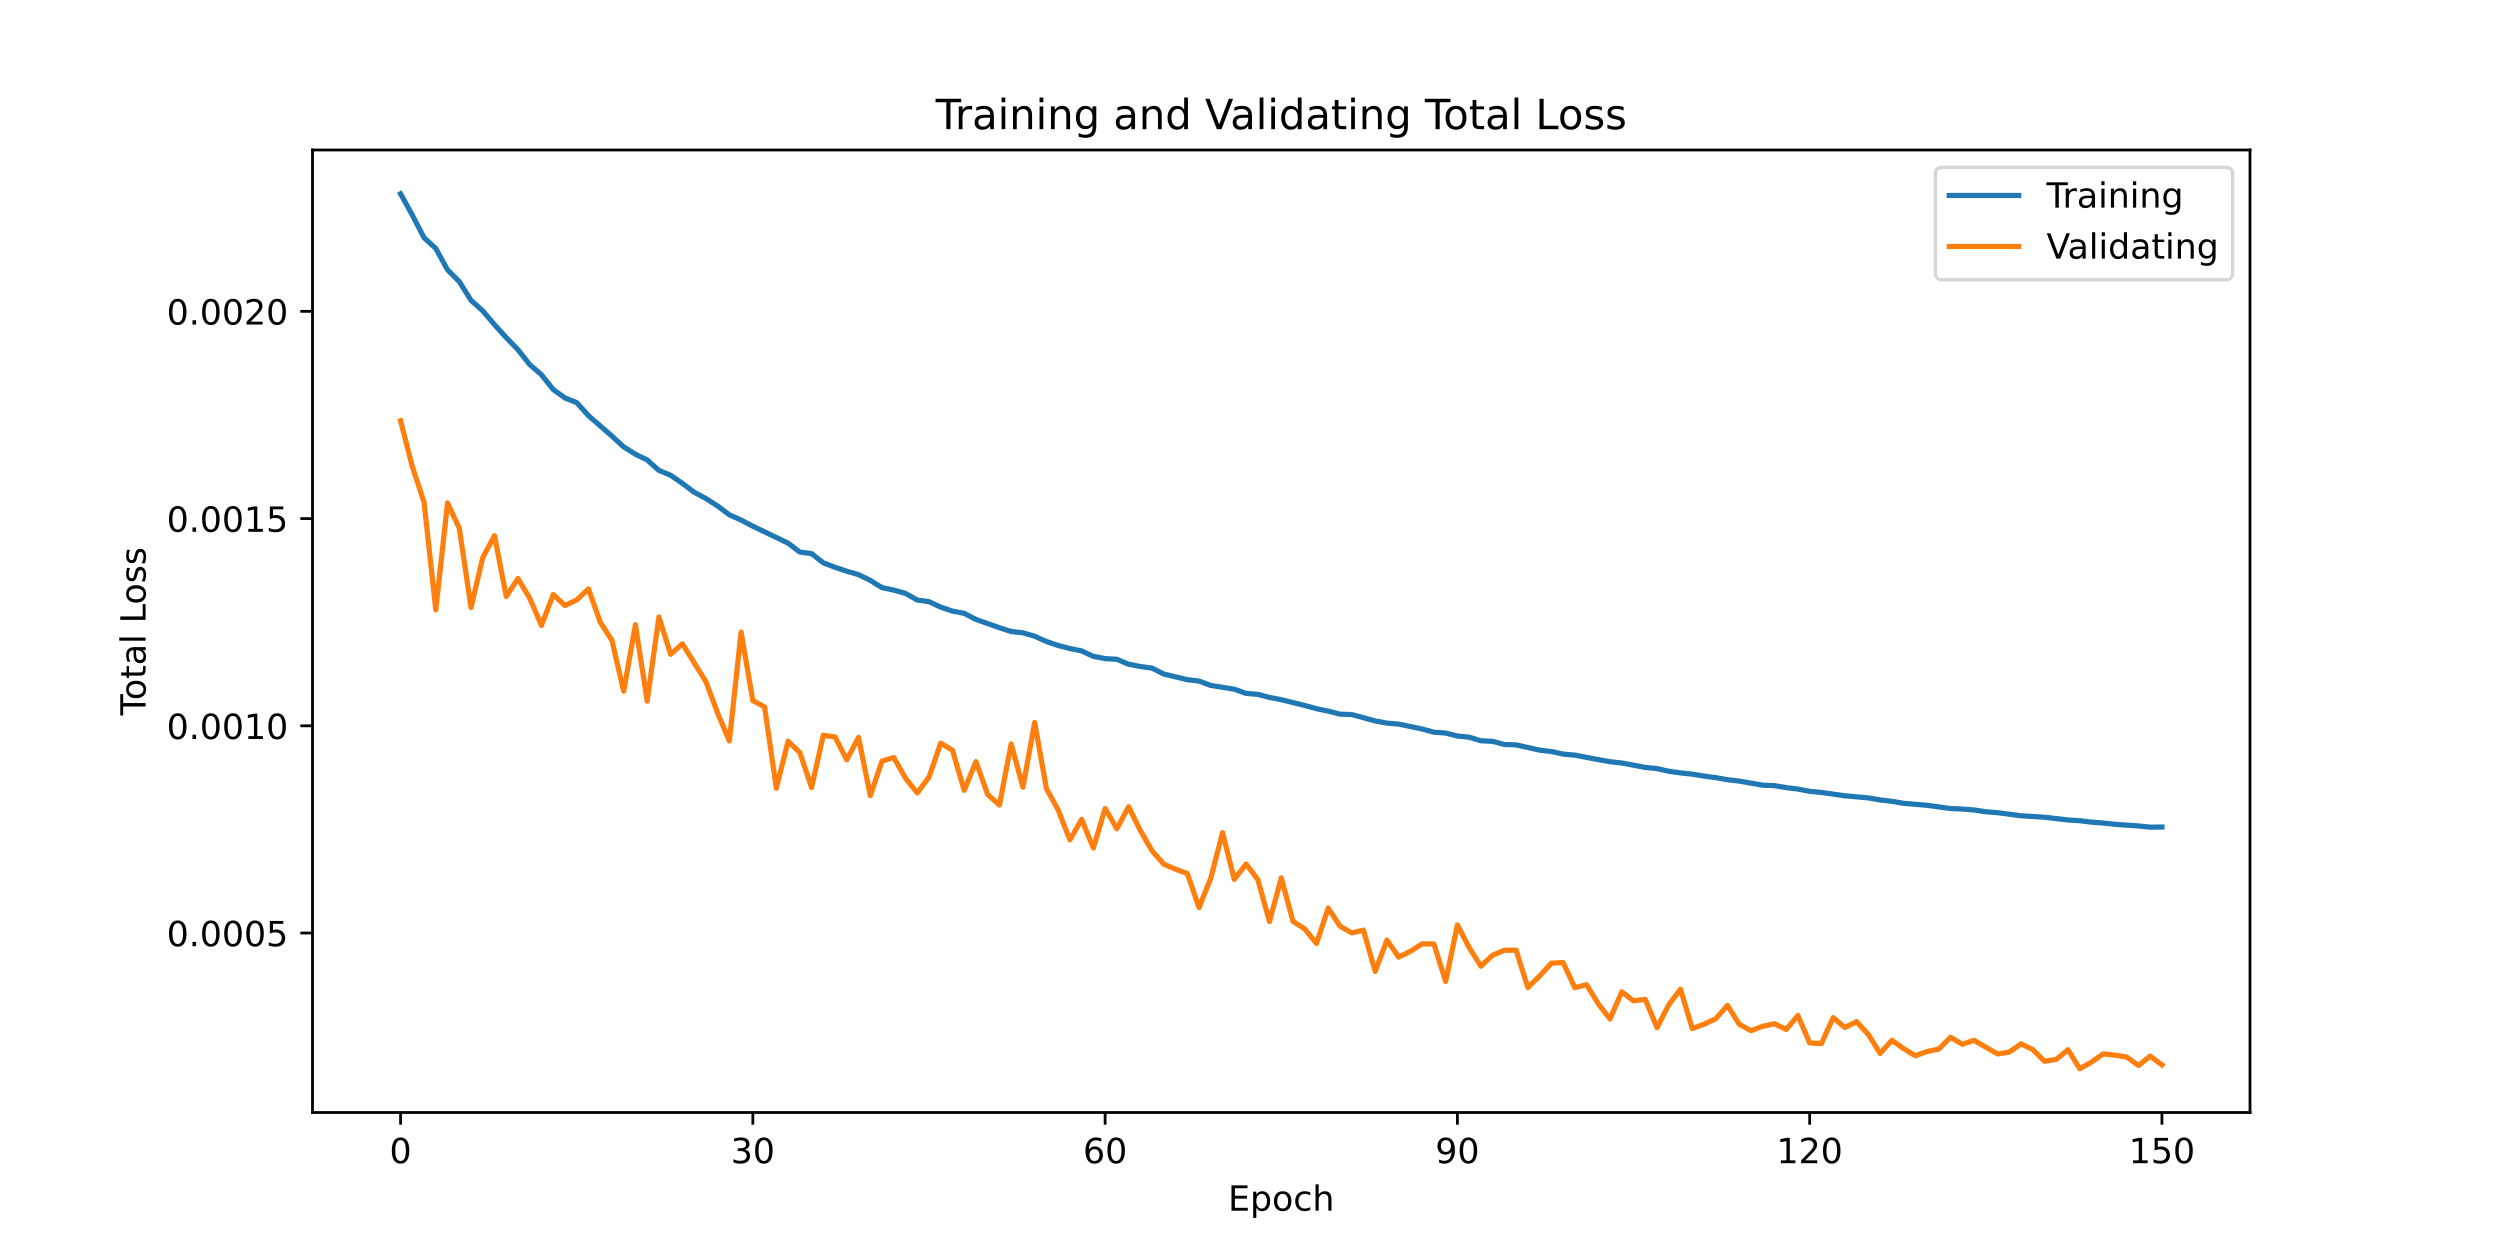
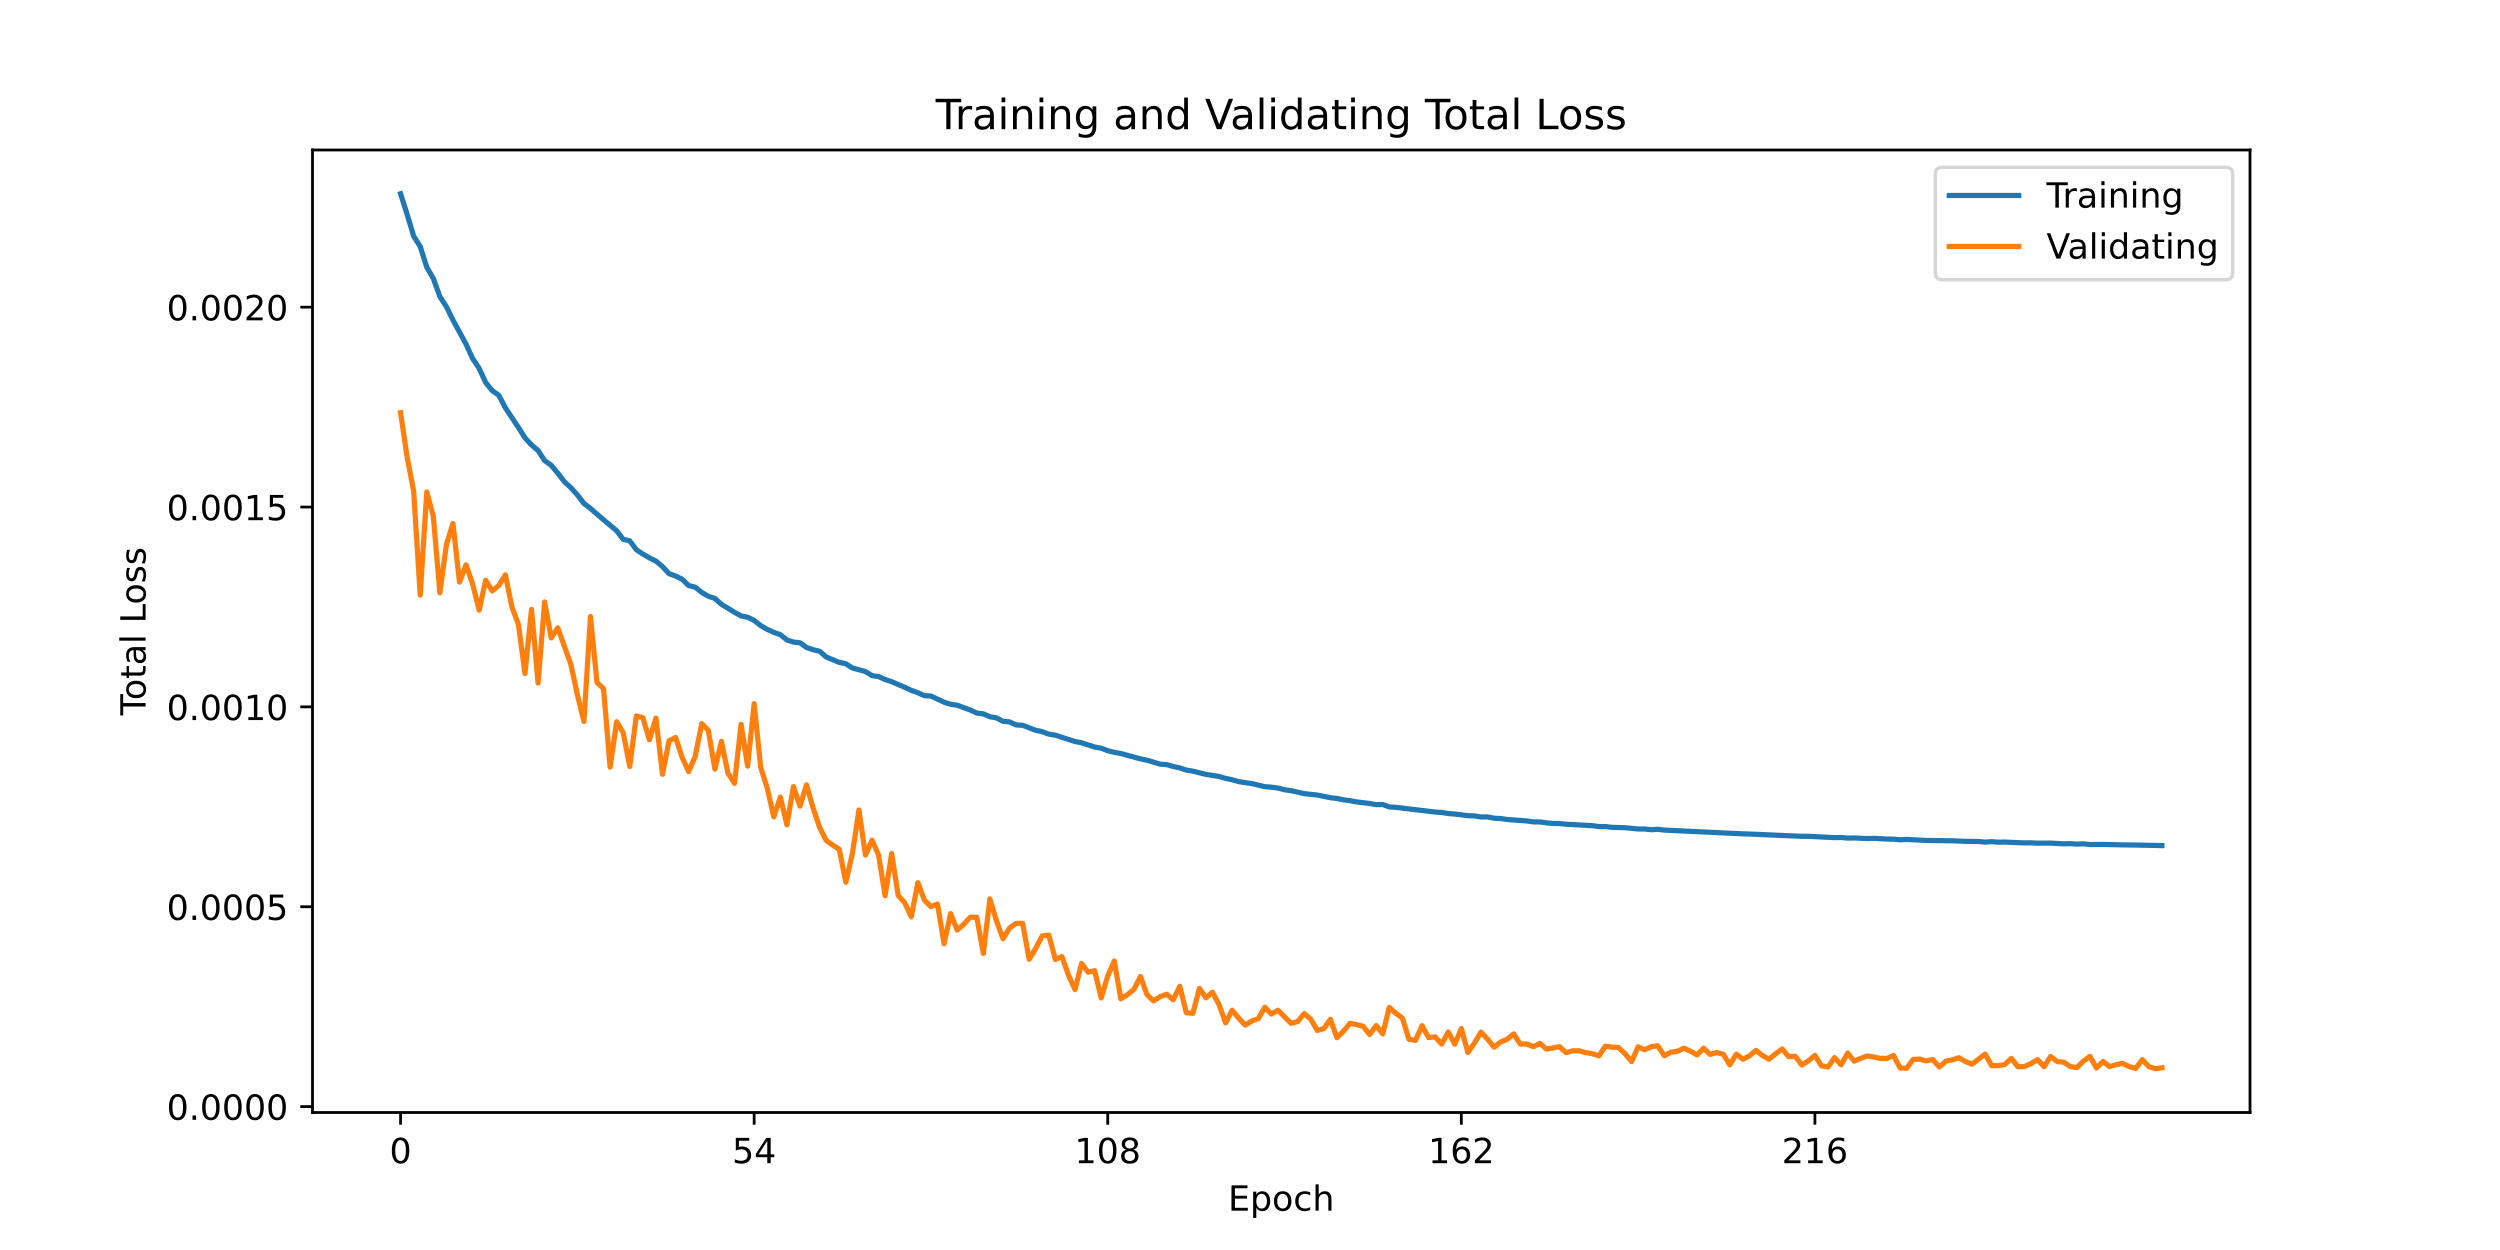
<svg xmlns="http://www.w3.org/2000/svg" xmlns:xlink="http://www.w3.org/1999/xlink" width="720pt" height="360pt" viewBox="0 0 720 360" version="1.1">
  <defs>
    <style type="text/css">*{stroke-linejoin: round; stroke-linecap: butt}</style>
  </defs>
  <g id="figure_1">
    <g id="patch_1">
      <path d="M 0 360  L 720 360  L 720 0  L 0 0  z " style="fill: #ffffff" />
    </g>
    <g id="axes_1">
      <g id="patch_2">
        <path d="M 90 320.4  L 648 320.4  L 648 43.2  L 90 43.2  z " style="fill: #ffffff" />
      </g>
      <g id="matplotlib.axis_1">
        <g id="xtick_1">
          <g id="line2d_1">
            <defs>
-               <path id="m596f0968a3" d="M 0 0  L 0 3.5  " style="stroke: #000000; stroke-width: 0.8" />
+               <path id="m8e3af654e3" d="M 0 0  L 0 3.5  " style="stroke: #000000; stroke-width: 0.8" />
            </defs>
            <g>
-               <use xlink:href="#m596f0968a3" x="115.364" y="320.4" style="stroke: #000000; stroke-width: 0.8" />
+               <use xlink:href="#m8e3af654e3" x="115.364" y="320.4" style="stroke: #000000; stroke-width: 0.8" />
            </g>
          </g>
          <g id="text_1">
            <g transform="translate(112.1824 334.9984) scale(0.1 -0.1)">
              <defs>
                <path id="DejaVuSans-30" d="M 2034 4250  Q 1547 4250 1301 3770  Q 1056 3291 1056 2328  Q 1056 1369 1301 889  Q 1547 409 2034 409  Q 2525 409 2770 889  Q 3016 1369 3016 2328  Q 3016 3291 2770 3770  Q 2525 4250 2034 4250  z M 2034 4750  Q 2819 4750 3233 4129  Q 3647 3509 3647 2328  Q 3647 1150 3233 529  Q 2819 -91 2034 -91  Q 1250 -91 836 529  Q 422 1150 422 2328  Q 422 3509 836 4129  Q 1250 4750 2034 4750  z " transform="scale(0.015625)" />
              </defs>
              <use xlink:href="#DejaVuSans-30" />
            </g>
          </g>
        </g>
        <g id="xtick_2">
          <g id="line2d_2">
            <g>
-               <use xlink:href="#m596f0968a3" x="216.818" y="320.4" style="stroke: #000000; stroke-width: 0.8" />
+               <use xlink:href="#m8e3af654e3" x="217.195" y="320.4" style="stroke: #000000; stroke-width: 0.8" />
            </g>
          </g>
          <g id="text_2">
-             <g transform="translate(210.4557 334.9984) scale(0.1 -0.1)">
-               <defs>
-                 <path id="DejaVuSans-33" d="M 2597 2516  Q 3050 2419 3304 2112  Q 3559 1806 3559 1356  Q 3559 666 3084 287  Q 2609 -91 1734 -91  Q 1441 -91 1130 -33  Q 819 25 488 141  L 488 750  Q 750 597 1062 519  Q 1375 441 1716 441  Q 2309 441 2620 675  Q 2931 909 2931 1356  Q 2931 1769 2642 2001  Q 2353 2234 1838 2234  L 1294 2234  L 1294 2753  L 1863 2753  Q 2328 2753 2575 2939  Q 2822 3125 2822 3475  Q 2822 3834 2567 4026  Q 2313 4219 1838 4219  Q 1578 4219 1281 4162  Q 984 4106 628 3988  L 628 4550  Q 988 4650 1302 4700  Q 1616 4750 1894 4750  Q 2613 4750 3031 4423  Q 3450 4097 3450 3541  Q 3450 3153 3228 2886  Q 3006 2619 2597 2516  z " transform="scale(0.015625)" />
-               </defs>
-               <use xlink:href="#DejaVuSans-33" />
-               <use xlink:href="#DejaVuSans-30" transform="translate(63.62305 0)" />
+             <g transform="translate(210.8328 334.9984) scale(0.1 -0.1)">
+               <defs>
+                 <path id="DejaVuSans-35" d="M 691 4666  L 3169 4666  L 3169 4134  L 1269 4134  L 1269 2991  Q 1406 3038 1543 3061  Q 1681 3084 1819 3084  Q 2600 3084 3056 2656  Q 3513 2228 3513 1497  Q 3513 744 3044 326  Q 2575 -91 1722 -91  Q 1428 -91 1123 -41  Q 819 9 494 109  L 494 744  Q 775 591 1075 516  Q 1375 441 1709 441  Q 2250 441 2565 725  Q 2881 1009 2881 1497  Q 2881 1984 2565 2268  Q 2250 2553 1709 2553  Q 1456 2553 1204 2497  Q 953 2441 691 2322  L 691 4666  z " transform="scale(0.015625)" />
+                 <path id="DejaVuSans-34" d="M 2419 4116  L 825 1625  L 2419 1625  L 2419 4116  z M 2253 4666  L 3047 4666  L 3047 1625  L 3713 1625  L 3713 1100  L 3047 1100  L 3047 0  L 2419 0  L 2419 1100  L 313 1100  L 313 1709  L 2253 4666  z " transform="scale(0.015625)" />
+               </defs>
+               <use xlink:href="#DejaVuSans-35" />
+               <use xlink:href="#DejaVuSans-34" transform="translate(63.62305 0)" />
            </g>
          </g>
        </g>
        <g id="xtick_3">
          <g id="line2d_3">
            <g>
-               <use xlink:href="#m596f0968a3" x="318.273" y="320.4" style="stroke: #000000; stroke-width: 0.8" />
+               <use xlink:href="#m8e3af654e3" x="319.027" y="320.4" style="stroke: #000000; stroke-width: 0.8" />
            </g>
          </g>
          <g id="text_3">
-             <g transform="translate(311.9102 334.9984) scale(0.1 -0.1)">
-               <defs>
-                 <path id="DejaVuSans-36" d="M 2113 2584  Q 1688 2584 1439 2293  Q 1191 2003 1191 1497  Q 1191 994 1439 701  Q 1688 409 2113 409  Q 2538 409 2786 701  Q 3034 994 3034 1497  Q 3034 2003 2786 2293  Q 2538 2584 2113 2584  z M 3366 4563  L 3366 3988  Q 3128 4100 2886 4159  Q 2644 4219 2406 4219  Q 1781 4219 1451 3797  Q 1122 3375 1075 2522  Q 1259 2794 1537 2939  Q 1816 3084 2150 3084  Q 2853 3084 3261 2657  Q 3669 2231 3669 1497  Q 3669 778 3244 343  Q 2819 -91 2113 -91  Q 1303 -91 875 529  Q 447 1150 447 2328  Q 447 3434 972 4092  Q 1497 4750 2381 4750  Q 2619 4750 2861 4703  Q 3103 4656 3366 4563  z " transform="scale(0.015625)" />
-               </defs>
-               <use xlink:href="#DejaVuSans-36" />
+             <g transform="translate(309.4833 334.9984) scale(0.1 -0.1)">
+               <defs>
+                 <path id="DejaVuSans-31" d="M 794 531  L 1825 531  L 1825 4091  L 703 3866  L 703 4441  L 1819 4666  L 2450 4666  L 2450 531  L 3481 531  L 3481 0  L 794 0  L 794 531  z " transform="scale(0.015625)" />
+                 <path id="DejaVuSans-38" d="M 2034 2216  Q 1584 2216 1326 1975  Q 1069 1734 1069 1313  Q 1069 891 1326 650  Q 1584 409 2034 409  Q 2484 409 2743 651  Q 3003 894 3003 1313  Q 3003 1734 2745 1975  Q 2488 2216 2034 2216  z M 1403 2484  Q 997 2584 770 2862  Q 544 3141 544 3541  Q 544 4100 942 4425  Q 1341 4750 2034 4750  Q 2731 4750 3128 4425  Q 3525 4100 3525 3541  Q 3525 3141 3298 2862  Q 3072 2584 2669 2484  Q 3125 2378 3379 2068  Q 3634 1759 3634 1313  Q 3634 634 3220 271  Q 2806 -91 2034 -91  Q 1263 -91 848 271  Q 434 634 434 1313  Q 434 1759 690 2068  Q 947 2378 1403 2484  z M 1172 3481  Q 1172 3119 1398 2916  Q 1625 2713 2034 2713  Q 2441 2713 2670 2916  Q 2900 3119 2900 3481  Q 2900 3844 2670 4047  Q 2441 4250 2034 4250  Q 1625 4250 1398 4047  Q 1172 3844 1172 3481  z " transform="scale(0.015625)" />
+               </defs>
+               <use xlink:href="#DejaVuSans-31" />
              <use xlink:href="#DejaVuSans-30" transform="translate(63.62305 0)" />
+               <use xlink:href="#DejaVuSans-38" transform="translate(127.2461 0)" />
            </g>
          </g>
        </g>
        <g id="xtick_4">
          <g id="line2d_4">
            <g>
-               <use xlink:href="#m596f0968a3" x="419.727" y="320.4" style="stroke: #000000; stroke-width: 0.8" />
+               <use xlink:href="#m8e3af654e3" x="420.859" y="320.4" style="stroke: #000000; stroke-width: 0.8" />
            </g>
          </g>
          <g id="text_4">
-             <g transform="translate(413.3648 334.9984) scale(0.1 -0.1)">
-               <defs>
-                 <path id="DejaVuSans-39" d="M 703 97  L 703 672  Q 941 559 1184 500  Q 1428 441 1663 441  Q 2288 441 2617 861  Q 2947 1281 2994 2138  Q 2813 1869 2534 1725  Q 2256 1581 1919 1581  Q 1219 1581 811 2004  Q 403 2428 403 3163  Q 403 3881 828 4315  Q 1253 4750 1959 4750  Q 2769 4750 3195 4129  Q 3622 3509 3622 2328  Q 3622 1225 3098 567  Q 2575 -91 1691 -91  Q 1453 -91 1209 -44  Q 966 3 703 97  z M 1959 2075  Q 2384 2075 2632 2365  Q 2881 2656 2881 3163  Q 2881 3666 2632 3958  Q 2384 4250 1959 4250  Q 1534 4250 1286 3958  Q 1038 3666 1038 3163  Q 1038 2656 1286 2365  Q 1534 2075 1959 2075  z " transform="scale(0.015625)" />
-               </defs>
-               <use xlink:href="#DejaVuSans-39" />
-               <use xlink:href="#DejaVuSans-30" transform="translate(63.62305 0)" />
+             <g transform="translate(411.315 334.9984) scale(0.1 -0.1)">
+               <defs>
+                 <path id="DejaVuSans-36" d="M 2113 2584  Q 1688 2584 1439 2293  Q 1191 2003 1191 1497  Q 1191 994 1439 701  Q 1688 409 2113 409  Q 2538 409 2786 701  Q 3034 994 3034 1497  Q 3034 2003 2786 2293  Q 2538 2584 2113 2584  z M 3366 4563  L 3366 3988  Q 3128 4100 2886 4159  Q 2644 4219 2406 4219  Q 1781 4219 1451 3797  Q 1122 3375 1075 2522  Q 1259 2794 1537 2939  Q 1816 3084 2150 3084  Q 2853 3084 3261 2657  Q 3669 2231 3669 1497  Q 3669 778 3244 343  Q 2819 -91 2113 -91  Q 1303 -91 875 529  Q 447 1150 447 2328  Q 447 3434 972 4092  Q 1497 4750 2381 4750  Q 2619 4750 2861 4703  Q 3103 4656 3366 4563  z " transform="scale(0.015625)" />
+                 <path id="DejaVuSans-32" d="M 1228 531  L 3431 531  L 3431 0  L 469 0  L 469 531  Q 828 903 1448 1529  Q 2069 2156 2228 2338  Q 2531 2678 2651 2914  Q 2772 3150 2772 3378  Q 2772 3750 2511 3984  Q 2250 4219 1831 4219  Q 1534 4219 1204 4116  Q 875 4013 500 3803  L 500 4441  Q 881 4594 1212 4672  Q 1544 4750 1819 4750  Q 2544 4750 2975 4387  Q 3406 4025 3406 3419  Q 3406 3131 3298 2873  Q 3191 2616 2906 2266  Q 2828 2175 2409 1742  Q 1991 1309 1228 531  z " transform="scale(0.015625)" />
+               </defs>
+               <use xlink:href="#DejaVuSans-31" />
+               <use xlink:href="#DejaVuSans-36" transform="translate(63.62305 0)" />
+               <use xlink:href="#DejaVuSans-32" transform="translate(127.2461 0)" />
            </g>
          </g>
        </g>
        <g id="xtick_5">
          <g id="line2d_5">
            <g>
-               <use xlink:href="#m596f0968a3" x="521.182" y="320.4" style="stroke: #000000; stroke-width: 0.8" />
+               <use xlink:href="#m8e3af654e3" x="522.69" y="320.4" style="stroke: #000000; stroke-width: 0.8" />
            </g>
          </g>
          <g id="text_5">
-             <g transform="translate(511.6381 334.9984) scale(0.1 -0.1)">
-               <defs>
-                 <path id="DejaVuSans-31" d="M 794 531  L 1825 531  L 1825 4091  L 703 3866  L 703 4441  L 1819 4666  L 2450 4666  L 2450 531  L 3481 531  L 3481 0  L 794 0  L 794 531  z " transform="scale(0.015625)" />
-                 <path id="DejaVuSans-32" d="M 1228 531  L 3431 531  L 3431 0  L 469 0  L 469 531  Q 828 903 1448 1529  Q 2069 2156 2228 2338  Q 2531 2678 2651 2914  Q 2772 3150 2772 3378  Q 2772 3750 2511 3984  Q 2250 4219 1831 4219  Q 1534 4219 1204 4116  Q 875 4013 500 3803  L 500 4441  Q 881 4594 1212 4672  Q 1544 4750 1819 4750  Q 2544 4750 2975 4387  Q 3406 4025 3406 3419  Q 3406 3131 3298 2873  Q 3191 2616 2906 2266  Q 2828 2175 2409 1742  Q 1991 1309 1228 531  z " transform="scale(0.015625)" />
-               </defs>
-               <use xlink:href="#DejaVuSans-31" />
-               <use xlink:href="#DejaVuSans-32" transform="translate(63.62305 0)" />
-               <use xlink:href="#DejaVuSans-30" transform="translate(127.2461 0)" />
-             </g>
-           </g>
-         </g>
-         <g id="xtick_6">
-           <g id="line2d_6">
-             <g>
-               <use xlink:href="#m596f0968a3" x="622.636" y="320.4" style="stroke: #000000; stroke-width: 0.8" />
-             </g>
-           </g>
-           <g id="text_6">
-             <g transform="translate(613.0926 334.9984) scale(0.1 -0.1)">
-               <defs>
-                 <path id="DejaVuSans-35" d="M 691 4666  L 3169 4666  L 3169 4134  L 1269 4134  L 1269 2991  Q 1406 3038 1543 3061  Q 1681 3084 1819 3084  Q 2600 3084 3056 2656  Q 3513 2228 3513 1497  Q 3513 744 3044 326  Q 2575 -91 1722 -91  Q 1428 -91 1123 -41  Q 819 9 494 109  L 494 744  Q 775 591 1075 516  Q 1375 441 1709 441  Q 2250 441 2565 725  Q 2881 1009 2881 1497  Q 2881 1984 2565 2268  Q 2250 2553 1709 2553  Q 1456 2553 1204 2497  Q 953 2441 691 2322  L 691 4666  z " transform="scale(0.015625)" />
-               </defs>
-               <use xlink:href="#DejaVuSans-31" />
-               <use xlink:href="#DejaVuSans-35" transform="translate(63.62305 0)" />
-               <use xlink:href="#DejaVuSans-30" transform="translate(127.2461 0)" />
-             </g>
-           </g>
-         </g>
-         <g id="text_7">
+             <g transform="translate(513.1467 334.9984) scale(0.1 -0.1)">
+               <use xlink:href="#DejaVuSans-32" />
+               <use xlink:href="#DejaVuSans-31" transform="translate(63.62305 0)" />
+               <use xlink:href="#DejaVuSans-36" transform="translate(127.2461 0)" />
+             </g>
+           </g>
+         </g>
+         <g id="text_6">
          <g transform="translate(353.6891 348.6766) scale(0.1 -0.1)">
            <defs>
              <path id="DejaVuSans-45" d="M 628 4666  L 3578 4666  L 3578 4134  L 1259 4134  L 1259 2753  L 3481 2753  L 3481 2222  L 1259 2222  L 1259 531  L 3634 531  L 3634 0  L 628 0  L 628 4666  z " transform="scale(0.015625)" />
              <path id="DejaVuSans-70" d="M 1159 525  L 1159 -1331  L 581 -1331  L 581 3500  L 1159 3500  L 1159 2969  Q 1341 3281 1617 3432  Q 1894 3584 2278 3584  Q 2916 3584 3314 3078  Q 3713 2572 3713 1747  Q 3713 922 3314 415  Q 2916 -91 2278 -91  Q 1894 -91 1617 61  Q 1341 213 1159 525  z M 3116 1747  Q 3116 2381 2855 2742  Q 2594 3103 2138 3103  Q 1681 3103 1420 2742  Q 1159 2381 1159 1747  Q 1159 1113 1420 752  Q 1681 391 2138 391  Q 2594 391 2855 752  Q 3116 1113 3116 1747  z " transform="scale(0.015625)" />
              <path id="DejaVuSans-6f" d="M 1959 3097  Q 1497 3097 1228 2736  Q 959 2375 959 1747  Q 959 1119 1226 758  Q 1494 397 1959 397  Q 2419 397 2687 759  Q 2956 1122 2956 1747  Q 2956 2369 2687 2733  Q 2419 3097 1959 3097  z M 1959 3584  Q 2709 3584 3137 3096  Q 3566 2609 3566 1747  Q 3566 888 3137 398  Q 2709 -91 1959 -91  Q 1206 -91 779 398  Q 353 888 353 1747  Q 353 2609 779 3096  Q 1206 3584 1959 3584  z " transform="scale(0.015625)" />
              <path id="DejaVuSans-63" d="M 3122 3366  L 3122 2828  Q 2878 2963 2633 3030  Q 2388 3097 2138 3097  Q 1578 3097 1268 2742  Q 959 2388 959 1747  Q 959 1106 1268 751  Q 1578 397 2138 397  Q 2388 397 2633 464  Q 2878 531 3122 666  L 3122 134  Q 2881 22 2623 -34  Q 2366 -91 2075 -91  Q 1284 -91 818 406  Q 353 903 353 1747  Q 353 2603 823 3093  Q 1294 3584 2113 3584  Q 2378 3584 2631 3529  Q 2884 3475 3122 3366  z " transform="scale(0.015625)" />
              <path id="DejaVuSans-68" d="M 3513 2113  L 3513 0  L 2938 0  L 2938 2094  Q 2938 2591 2744 2837  Q 2550 3084 2163 3084  Q 1697 3084 1428 2787  Q 1159 2491 1159 1978  L 1159 0  L 581 0  L 581 4863  L 1159 4863  L 1159 2956  Q 1366 3272 1645 3428  Q 1925 3584 2291 3584  Q 2894 3584 3203 3211  Q 3513 2838 3513 2113  z " transform="scale(0.015625)" />
            </defs>
            <use xlink:href="#DejaVuSans-45" />
            <use xlink:href="#DejaVuSans-70" transform="translate(63.18359 0)" />
            <use xlink:href="#DejaVuSans-6f" transform="translate(126.6602 0)" />
            <use xlink:href="#DejaVuSans-63" transform="translate(187.8418 0)" />
            <use xlink:href="#DejaVuSans-68" transform="translate(242.8223 0)" />
          </g>
        </g>
      </g>
      <g id="matplotlib.axis_2">
        <g id="ytick_1">
+           <g id="line2d_6">
+             <defs>
+               <path id="mfe2d2334ca" d="M 0 0  L -3.5 0  " style="stroke: #000000; stroke-width: 0.8" />
+             </defs>
+             <g>
+               <use xlink:href="#mfe2d2334ca" x="90" y="318.701" style="stroke: #000000; stroke-width: 0.8" />
+             </g>
+           </g>
+           <g id="text_7">
+             <g transform="translate(48.00937 322.4998) scale(0.1 -0.1)">
+               <defs>
+                 <path id="DejaVuSans-2e" d="M 684 794  L 1344 794  L 1344 0  L 684 0  L 684 794  z " transform="scale(0.015625)" />
+               </defs>
+               <use xlink:href="#DejaVuSans-30" />
+               <use xlink:href="#DejaVuSans-2e" transform="translate(63.62305 0)" />
+               <use xlink:href="#DejaVuSans-30" transform="translate(95.41016 0)" />
+               <use xlink:href="#DejaVuSans-30" transform="translate(159.0332 0)" />
+               <use xlink:href="#DejaVuSans-30" transform="translate(222.6562 0)" />
+               <use xlink:href="#DejaVuSans-30" transform="translate(286.2793 0)" />
+             </g>
+           </g>
+         </g>
+         <g id="ytick_2">
          <g id="line2d_7">
-             <defs>
-               <path id="mb0328554fe" d="M 0 0  L -3.5 0  " style="stroke: #000000; stroke-width: 0.8" />
-             </defs>
-             <g>
-               <use xlink:href="#mb0328554fe" x="90" y="268.712" style="stroke: #000000; stroke-width: 0.8" />
+             <g>
+               <use xlink:href="#mfe2d2334ca" x="90" y="261.142" style="stroke: #000000; stroke-width: 0.8" />
            </g>
          </g>
          <g id="text_8">
-             <g transform="translate(48.00937 272.5107) scale(0.1 -0.1)">
-               <defs>
-                 <path id="DejaVuSans-2e" d="M 684 794  L 1344 794  L 1344 0  L 684 0  L 684 794  z " transform="scale(0.015625)" />
-               </defs>
+             <g transform="translate(48.00937 264.9411) scale(0.1 -0.1)">
              <use xlink:href="#DejaVuSans-30" />
              <use xlink:href="#DejaVuSans-2e" transform="translate(63.62305 0)" />
              <use xlink:href="#DejaVuSans-30" transform="translate(95.41016 0)" />
              <use xlink:href="#DejaVuSans-30" transform="translate(159.0332 0)" />
              <use xlink:href="#DejaVuSans-30" transform="translate(222.6562 0)" />
              <use xlink:href="#DejaVuSans-35" transform="translate(286.2793 0)" />
            </g>
          </g>
        </g>
-         <g id="ytick_2">
+         <g id="ytick_3">
          <g id="line2d_8">
            <g>
-               <use xlink:href="#mb0328554fe" x="90" y="209.031" style="stroke: #000000; stroke-width: 0.8" />
+               <use xlink:href="#mfe2d2334ca" x="90" y="203.583" style="stroke: #000000; stroke-width: 0.8" />
            </g>
          </g>
          <g id="text_9">
-             <g transform="translate(48.00937 212.8303) scale(0.1 -0.1)">
+             <g transform="translate(48.00937 207.3824) scale(0.1 -0.1)">
              <use xlink:href="#DejaVuSans-30" />
              <use xlink:href="#DejaVuSans-2e" transform="translate(63.62305 0)" />
              <use xlink:href="#DejaVuSans-30" transform="translate(95.41016 0)" />
              <use xlink:href="#DejaVuSans-30" transform="translate(159.0332 0)" />
              <use xlink:href="#DejaVuSans-31" transform="translate(222.6562 0)" />
              <use xlink:href="#DejaVuSans-30" transform="translate(286.2793 0)" />
            </g>
          </g>
        </g>
-         <g id="ytick_3">
+         <g id="ytick_4">
          <g id="line2d_9">
            <g>
-               <use xlink:href="#mb0328554fe" x="90" y="149.351" style="stroke: #000000; stroke-width: 0.8" />
+               <use xlink:href="#mfe2d2334ca" x="90" y="146.025" style="stroke: #000000; stroke-width: 0.8" />
            </g>
          </g>
          <g id="text_10">
-             <g transform="translate(48.00937 153.1498) scale(0.1 -0.1)">
+             <g transform="translate(48.00937 149.8238) scale(0.1 -0.1)">
              <use xlink:href="#DejaVuSans-30" />
              <use xlink:href="#DejaVuSans-2e" transform="translate(63.62305 0)" />
              <use xlink:href="#DejaVuSans-30" transform="translate(95.41016 0)" />
              <use xlink:href="#DejaVuSans-30" transform="translate(159.0332 0)" />
              <use xlink:href="#DejaVuSans-31" transform="translate(222.6562 0)" />
              <use xlink:href="#DejaVuSans-35" transform="translate(286.2793 0)" />
            </g>
          </g>
        </g>
-         <g id="ytick_4">
+         <g id="ytick_5">
          <g id="line2d_10">
            <g>
-               <use xlink:href="#mb0328554fe" x="90" y="89.67" style="stroke: #000000; stroke-width: 0.8" />
+               <use xlink:href="#mfe2d2334ca" x="90" y="88.466" style="stroke: #000000; stroke-width: 0.8" />
            </g>
          </g>
          <g id="text_11">
-             <g transform="translate(48.00937 93.46926) scale(0.1 -0.1)">
+             <g transform="translate(48.00937 92.26508) scale(0.1 -0.1)">
              <use xlink:href="#DejaVuSans-30" />
              <use xlink:href="#DejaVuSans-2e" transform="translate(63.62305 0)" />
              <use xlink:href="#DejaVuSans-30" transform="translate(95.41016 0)" />
              <use xlink:href="#DejaVuSans-30" transform="translate(159.0332 0)" />
              <use xlink:href="#DejaVuSans-32" transform="translate(222.6562 0)" />
              <use xlink:href="#DejaVuSans-30" transform="translate(286.2793 0)" />
            </g>
          </g>
        </g>
        <g id="text_12">
          <g transform="translate(41.92969 206.0328) rotate(-90) scale(0.1 -0.1)">
            <defs>
              <path id="DejaVuSans-54" d="M -19 4666  L 3928 4666  L 3928 4134  L 2272 4134  L 2272 0  L 1638 0  L 1638 4134  L -19 4134  L -19 4666  z " transform="scale(0.015625)" />
              <path id="DejaVuSans-74" d="M 1172 4494  L 1172 3500  L 2356 3500  L 2356 3053  L 1172 3053  L 1172 1153  Q 1172 725 1289 603  Q 1406 481 1766 481  L 2356 481  L 2356 0  L 1766 0  Q 1100 0 847 248  Q 594 497 594 1153  L 594 3053  L 172 3053  L 172 3500  L 594 3500  L 594 4494  L 1172 4494  z " transform="scale(0.015625)" />
              <path id="DejaVuSans-61" d="M 2194 1759  Q 1497 1759 1228 1600  Q 959 1441 959 1056  Q 959 750 1161 570  Q 1363 391 1709 391  Q 2188 391 2477 730  Q 2766 1069 2766 1631  L 2766 1759  L 2194 1759  z M 3341 1997  L 3341 0  L 2766 0  L 2766 531  Q 2569 213 2275 61  Q 1981 -91 1556 -91  Q 1019 -91 701 211  Q 384 513 384 1019  Q 384 1609 779 1909  Q 1175 2209 1959 2209  L 2766 2209  L 2766 2266  Q 2766 2663 2505 2880  Q 2244 3097 1772 3097  Q 1472 3097 1187 3025  Q 903 2953 641 2809  L 641 3341  Q 956 3463 1253 3523  Q 1550 3584 1831 3584  Q 2591 3584 2966 3190  Q 3341 2797 3341 1997  z " transform="scale(0.015625)" />
              <path id="DejaVuSans-6c" d="M 603 4863  L 1178 4863  L 1178 0  L 603 0  L 603 4863  z " transform="scale(0.015625)" />
              <path id="DejaVuSans-20" transform="scale(0.015625)" />
              <path id="DejaVuSans-4c" d="M 628 4666  L 1259 4666  L 1259 531  L 3531 531  L 3531 0  L 628 0  L 628 4666  z " transform="scale(0.015625)" />
              <path id="DejaVuSans-73" d="M 2834 3397  L 2834 2853  Q 2591 2978 2328 3040  Q 2066 3103 1784 3103  Q 1356 3103 1142 2972  Q 928 2841 928 2578  Q 928 2378 1081 2264  Q 1234 2150 1697 2047  L 1894 2003  Q 2506 1872 2764 1633  Q 3022 1394 3022 966  Q 3022 478 2636 193  Q 2250 -91 1575 -91  Q 1294 -91 989 -36  Q 684 19 347 128  L 347 722  Q 666 556 975 473  Q 1284 391 1588 391  Q 1994 391 2212 530  Q 2431 669 2431 922  Q 2431 1156 2273 1281  Q 2116 1406 1581 1522  L 1381 1569  Q 847 1681 609 1914  Q 372 2147 372 2553  Q 372 3047 722 3315  Q 1072 3584 1716 3584  Q 2034 3584 2315 3537  Q 2597 3491 2834 3397  z " transform="scale(0.015625)" />
            </defs>
            <use xlink:href="#DejaVuSans-54" />
            <use xlink:href="#DejaVuSans-6f" transform="translate(44.08398 0)" />
            <use xlink:href="#DejaVuSans-74" transform="translate(105.2656 0)" />
            <use xlink:href="#DejaVuSans-61" transform="translate(144.4746 0)" />
            <use xlink:href="#DejaVuSans-6c" transform="translate(205.7539 0)" />
            <use xlink:href="#DejaVuSans-20" transform="translate(233.5371 0)" />
            <use xlink:href="#DejaVuSans-4c" transform="translate(265.3242 0)" />
            <use xlink:href="#DejaVuSans-6f" transform="translate(319.2871 0)" />
            <use xlink:href="#DejaVuSans-73" transform="translate(380.4688 0)" />
            <use xlink:href="#DejaVuSans-73" transform="translate(432.5684 0)" />
          </g>
        </g>
      </g>
      <g id="line2d_11">
-         <path d="M 115.364 55.8  L 118.745 61.942  L 122.127 68.472  L 125.509 71.559  L 128.891 77.72  L 132.273 81.104  L 135.655 86.501  L 139.036 89.54  L 142.418 93.522  L 145.8 97.238  L 149.182 100.718  L 152.564 105.007  L 155.945 107.933  L 159.327 112.188  L 162.709 114.598  L 166.091 115.955  L 169.473 119.706  L 176.236 125.596  L 179.618 128.703  L 183 130.82  L 186.382 132.463  L 189.764 135.485  L 193.145 136.878  L 196.527 139.201  L 199.909 141.759  L 203.291 143.565  L 206.673 145.726  L 210.055 148.272  L 213.436 149.778  L 216.818 151.552  L 226.964 156.43  L 230.345 159  L 233.727 159.439  L 237.109 162.094  L 240.491 163.379  L 243.873 164.524  L 247.255 165.487  L 250.636 167.143  L 254.018 169.246  L 257.4 169.955  L 260.782 170.904  L 264.164 172.804  L 267.545 173.291  L 270.927 174.86  L 274.309 175.995  L 277.691 176.634  L 281.073 178.405  L 287.836 180.779  L 291.218 181.876  L 294.6 182.251  L 297.982 183.228  L 301.364 184.761  L 304.745 185.898  L 308.127 186.78  L 311.509 187.47  L 314.891 189.037  L 318.273 189.679  L 321.655 189.875  L 325.036 191.302  L 328.418 191.953  L 331.8 192.422  L 335.182 194.128  L 341.945 195.753  L 345.327 196.144  L 348.709 197.41  L 355.473 198.486  L 358.855 199.697  L 362.236 199.977  L 365.618 200.87  L 369 201.508  L 375.764 203.19  L 379.145 204.106  L 382.527 204.804  L 385.909 205.682  L 389.291 205.79  L 396.055 207.627  L 399.436 208.259  L 402.818 208.537  L 409.582 209.959  L 412.964 210.874  L 416.345 211.121  L 419.727 211.97  L 423.109 212.31  L 426.491 213.343  L 429.873 213.506  L 433.255 214.42  L 436.636 214.526  L 443.4 216.036  L 446.782 216.445  L 450.164 217.171  L 453.545 217.479  L 460.309 218.772  L 463.691 219.381  L 467.073 219.741  L 473.836 221.021  L 477.218 221.365  L 480.6 222.119  L 483.982 222.603  L 487.364 222.957  L 490.745 223.517  L 494.127 223.96  L 497.509 224.556  L 500.891 224.949  L 507.655 226.136  L 511.036 226.267  L 514.418 226.837  L 517.8 227.25  L 521.182 227.906  L 524.564 228.22  L 531.327 229.19  L 538.091 229.799  L 541.473 230.383  L 544.855 230.784  L 548.236 231.357  L 555 231.928  L 561.764 232.864  L 565.145 233.006  L 568.527 233.274  L 571.909 233.783  L 575.291 234.047  L 582.055 234.938  L 588.818 235.358  L 595.582 236.155  L 598.964 236.365  L 602.345 236.777  L 605.727 237.034  L 609.109 237.407  L 615.873 237.876  L 619.255 238.222  L 622.636 238.183  L 622.636 238.183  " clip-path="url(#p2290d04baa)" style="fill: none; stroke: #1f77b4; stroke-width: 1.5; stroke-linecap: square" />
+         <path d="M 115.364 55.8  L 117.249 61.724  L 119.135 68.022  L 121.021 70.999  L 122.907 76.94  L 124.792 80.204  L 126.678 85.41  L 128.564 88.341  L 130.45 92.181  L 134.221 99.121  L 136.107 103.258  L 137.993 106.08  L 139.879 110.183  L 141.764 112.508  L 143.65 113.817  L 145.536 117.434  L 149.308 123.114  L 151.193 126.111  L 153.079 128.152  L 154.965 129.738  L 156.851 132.652  L 158.736 133.995  L 160.622 136.236  L 162.508 138.703  L 164.394 140.445  L 166.279 142.529  L 168.165 144.984  L 170.051 146.437  L 173.823 149.709  L 177.594 152.852  L 179.48 155.33  L 181.366 155.755  L 183.251 158.315  L 185.137 159.555  L 187.023 160.658  L 188.909 161.587  L 190.795 163.185  L 192.68 165.213  L 194.566 165.896  L 196.452 166.812  L 198.338 168.645  L 200.223 169.114  L 202.109 170.627  L 203.995 171.722  L 205.881 172.338  L 207.766 174.046  L 211.538 176.336  L 213.424 177.394  L 215.31 177.755  L 217.195 178.697  L 219.081 180.176  L 220.967 181.273  L 222.853 182.123  L 224.738 182.788  L 226.624 184.3  L 228.51 184.92  L 230.396 185.108  L 232.282 186.485  L 234.167 187.113  L 236.053 187.565  L 237.939 189.21  L 241.71 190.778  L 243.596 191.154  L 245.482 192.375  L 249.253 193.413  L 251.139 194.581  L 253.025 194.851  L 254.911 195.712  L 256.797 196.328  L 260.568 197.949  L 262.454 198.833  L 264.34 199.506  L 266.225 200.353  L 268.111 200.458  L 271.883 202.229  L 273.769 202.839  L 275.654 203.107  L 279.426 204.478  L 281.312 205.361  L 283.197 205.599  L 285.083 206.418  L 286.969 206.746  L 288.855 207.742  L 290.74 207.899  L 292.626 208.78  L 294.512 208.883  L 298.284 210.339  L 300.169 210.734  L 302.055 211.434  L 303.941 211.73  L 309.598 213.566  L 311.484 213.912  L 315.255 215.147  L 317.141 215.478  L 319.027 216.206  L 320.913 216.673  L 322.799 217.014  L 328.456 218.556  L 330.342 218.935  L 334.113 220.08  L 335.999 220.207  L 337.885 220.756  L 339.771 221.154  L 341.656 221.788  L 343.542 222.09  L 347.314 223.025  L 351.085 223.613  L 352.971 224.176  L 354.857 224.563  L 356.742 225.115  L 360.514 225.667  L 364.286 226.569  L 366.171 226.706  L 368.057 226.964  L 369.943 227.455  L 371.829 227.71  L 375.6 228.569  L 379.372 228.975  L 383.143 229.743  L 385.029 229.946  L 386.915 230.343  L 388.801 230.59  L 390.686 230.95  L 394.458 231.403  L 396.344 231.737  L 398.229 231.699  L 400.115 232.407  L 402.001 232.514  L 413.316 233.871  L 415.201 233.992  L 417.087 234.298  L 418.973 234.446  L 422.745 234.92  L 424.63 234.977  L 426.516 235.287  L 428.402 235.266  L 430.288 235.645  L 432.173 235.73  L 434.059 236.02  L 439.716 236.436  L 441.602 236.707  L 443.488 236.71  L 445.374 236.987  L 447.26 237.151  L 449.145 237.17  L 451.031 237.38  L 458.574 237.794  L 460.46 238.052  L 462.346 238.053  L 464.231 238.277  L 468.003 238.379  L 471.775 238.75  L 473.66 238.751  L 475.546 238.959  L 477.432 238.835  L 479.318 239.065  L 501.947 240.144  L 505.718 240.275  L 509.49 240.447  L 518.919 240.855  L 520.805 240.856  L 528.348 241.239  L 530.234 241.19  L 532.119 241.368  L 534.005 241.33  L 537.777 241.51  L 539.662 241.442  L 543.434 241.649  L 545.32 241.675  L 547.205 241.858  L 549.091 241.755  L 554.749 242.048  L 562.292 242.153  L 566.063 242.305  L 569.835 242.345  L 571.721 242.534  L 573.606 242.401  L 575.492 242.545  L 577.378 242.521  L 583.035 242.756  L 584.921 242.734  L 586.807 242.829  L 590.578 242.811  L 594.35 243.022  L 596.236 242.965  L 598.121 243.107  L 600.007 243.024  L 601.893 243.226  L 605.664 243.194  L 611.322 243.323  L 615.093 243.372  L 622.636 243.526  L 622.636 243.526  " clip-path="url(#p6d88546a88)" style="fill: none; stroke: #1f77b4; stroke-width: 1.5; stroke-linecap: square" />
      </g>
      <g id="line2d_12">
-         <path d="M 115.364 121.191  L 118.745 134.389  L 122.127 144.642  L 125.509 175.65  L 128.891 144.837  L 132.273 152.107  L 135.655 174.969  L 139.036 160.561  L 142.418 154.282  L 145.8 171.775  L 149.182 166.613  L 152.564 172.304  L 155.945 180.138  L 159.327 171.222  L 162.709 174.393  L 166.091 172.788  L 169.473 169.601  L 172.855 179.168  L 176.236 184.426  L 179.618 199.074  L 183 179.904  L 186.382 201.91  L 189.764 177.699  L 193.145 188.435  L 196.527 185.418  L 203.291 196.299  L 206.673 205.351  L 210.055 213.393  L 213.436 182.041  L 216.818 201.792  L 220.2 203.579  L 223.582 227.009  L 226.964 213.467  L 230.345 216.727  L 233.727 226.828  L 237.109 211.757  L 240.491 212.245  L 243.873 218.842  L 247.255 212.368  L 250.636 229.156  L 254.018 219.186  L 257.4 218.168  L 260.782 224.121  L 264.164 228.36  L 267.545 223.823  L 270.927 214.027  L 274.309 216.058  L 277.691 227.613  L 281.073 219.339  L 284.455 228.816  L 287.836 231.859  L 291.218 214.24  L 294.6 226.717  L 297.982 208.077  L 301.364 227.102  L 304.745 233.283  L 308.127 241.886  L 311.509 235.976  L 314.891 244.254  L 318.273 232.841  L 321.655 238.672  L 325.036 232.331  L 328.418 239.209  L 331.8 245.034  L 335.182 248.899  L 338.564 250.322  L 341.945 251.572  L 345.327 261.395  L 348.709 252.885  L 352.091 239.81  L 355.473 253.27  L 358.855 248.844  L 362.236 253.27  L 365.618 265.416  L 369 252.838  L 372.382 265.351  L 375.764 267.525  L 379.145 271.713  L 382.527 261.53  L 385.909 266.723  L 389.291 268.669  L 392.673 267.888  L 396.055 279.76  L 399.436 270.761  L 402.818 275.657  L 406.2 273.962  L 409.582 271.842  L 412.964 271.859  L 416.345 282.675  L 419.727 266.374  L 423.109 272.876  L 426.491 278.26  L 429.873 275.086  L 433.255 273.678  L 436.636 273.657  L 440.018 284.4  L 443.4 281.109  L 446.782 277.393  L 450.164 277.211  L 453.545 284.448  L 456.927 283.588  L 460.309 289.115  L 463.691 293.464  L 467.073 285.652  L 470.455 288.252  L 473.836 287.809  L 477.218 295.96  L 480.6 289.375  L 483.982 284.905  L 487.364 296.212  L 490.745 294.992  L 494.127 293.402  L 497.509 289.553  L 500.891 294.966  L 504.273 296.84  L 507.655 295.566  L 511.036 294.826  L 514.418 296.494  L 517.8 292.457  L 521.182 300.356  L 524.564 300.539  L 527.945 293.084  L 531.327 295.91  L 534.709 294.242  L 538.091 297.943  L 541.473 303.387  L 544.855 299.605  L 548.236 301.994  L 551.618 304.059  L 555 302.839  L 558.382 302.132  L 561.764 298.722  L 565.145 300.756  L 568.527 299.613  L 575.291 303.544  L 578.673 303.007  L 582.055 300.621  L 585.436 302.285  L 588.818 305.636  L 592.2 305.102  L 595.582 302.313  L 598.964 307.8  L 602.345 305.871  L 605.727 303.516  L 609.109 303.898  L 612.491 304.416  L 615.873 306.865  L 619.255 304.176  L 622.636 306.689  L 622.636 306.689  " clip-path="url(#p2290d04baa)" style="fill: none; stroke: #ff7f0e; stroke-width: 1.5; stroke-linecap: square" />
+         <path d="M 115.364 118.866  L 117.249 131.595  L 119.135 141.483  L 121.021 171.389  L 122.907 141.672  L 124.792 148.683  L 126.678 170.732  L 128.564 156.836  L 130.45 150.781  L 132.336 167.652  L 134.221 162.673  L 136.107 168.162  L 137.993 175.717  L 139.879 167.118  L 141.764 170.176  L 143.65 168.628  L 145.536 165.555  L 147.422 174.781  L 149.308 179.853  L 151.193 193.98  L 153.079 175.492  L 154.965 196.715  L 156.851 173.365  L 158.736 183.719  L 160.622 180.809  L 164.394 191.304  L 166.279 200.034  L 168.165 207.79  L 170.051 177.553  L 171.937 196.601  L 173.823 198.325  L 175.708 220.922  L 177.594 207.862  L 179.48 211.006  L 181.366 220.747  L 183.251 206.213  L 185.137 206.683  L 187.023 213.045  L 188.909 206.801  L 190.795 222.993  L 192.68 213.377  L 194.566 212.396  L 196.452 218.136  L 198.338 222.225  L 200.223 217.849  L 202.109 208.402  L 203.995 210.361  L 205.881 221.505  L 207.766 213.525  L 209.652 222.665  L 211.538 225.6  L 213.424 208.607  L 215.31 220.64  L 217.195 202.663  L 219.081 221.011  L 220.967 226.973  L 222.853 235.27  L 224.738 229.57  L 226.624 237.554  L 228.51 226.547  L 230.396 232.171  L 232.282 226.055  L 234.167 232.688  L 236.053 238.306  L 237.939 242.034  L 239.825 243.407  L 241.71 244.612  L 243.596 254.085  L 245.482 245.878  L 247.368 233.268  L 249.253 246.249  L 251.139 241.981  L 253.025 246.25  L 254.911 257.964  L 256.797 245.833  L 258.682 257.901  L 260.568 259.997  L 262.454 264.036  L 264.34 254.216  L 266.225 259.224  L 268.111 261.101  L 269.997 260.347  L 271.883 271.797  L 273.769 263.118  L 275.654 267.84  L 277.54 266.205  L 279.426 264.161  L 281.312 264.178  L 283.197 274.609  L 285.083 258.887  L 286.969 265.158  L 288.855 270.351  L 290.74 267.29  L 292.626 265.932  L 294.512 265.912  L 296.398 276.273  L 298.284 273.099  L 300.169 269.514  L 302.055 269.339  L 303.941 276.319  L 305.827 275.49  L 307.712 280.82  L 309.598 285.014  L 311.484 277.48  L 313.37 279.988  L 315.255 279.561  L 317.141 287.421  L 319.027 281.071  L 320.913 276.76  L 322.799 287.665  L 324.684 286.488  L 326.57 284.954  L 328.456 281.243  L 330.342 286.463  L 332.227 288.27  L 334.113 287.042  L 335.999 286.328  L 337.885 287.936  L 339.771 284.043  L 341.656 291.661  L 343.542 291.837  L 345.428 284.648  L 347.314 287.374  L 349.199 285.764  L 351.085 289.334  L 352.971 294.585  L 354.857 290.937  L 356.742 293.241  L 358.628 295.232  L 360.514 294.056  L 362.4 293.375  L 364.286 290.085  L 366.171 292.047  L 368.057 290.945  L 371.829 294.736  L 373.714 294.218  L 375.6 291.917  L 377.486 293.521  L 379.372 296.754  L 381.258 296.239  L 383.143 293.549  L 385.029 298.841  L 386.915 296.98  L 388.801 294.709  L 390.686 295.077  L 392.572 295.577  L 394.458 297.939  L 396.344 295.346  L 398.229 297.769  L 400.115 290.13  L 402.001 291.831  L 403.887 293.211  L 405.773 299.294  L 407.658 299.63  L 409.544 295.402  L 411.43 298.809  L 413.316 298.629  L 415.201 300.69  L 417.087 297.209  L 418.973 300.703  L 420.859 296.22  L 422.745 303.102  L 424.63 300.405  L 426.516 297.25  L 428.402 299.254  L 430.288 301.605  L 432.173 300.077  L 434.059 299.32  L 435.945 297.767  L 437.831 300.675  L 439.716 300.682  L 441.602 301.445  L 443.488 300.498  L 445.374 302.15  L 449.145 301.443  L 451.031 303.17  L 452.917 302.633  L 454.803 302.618  L 456.688 303.167  L 458.574 303.453  L 460.46 304.094  L 462.346 301.297  L 464.231 301.59  L 466.117 301.667  L 468.003 303.474  L 469.889 305.713  L 471.775 301.495  L 473.66 302.337  L 475.546 301.456  L 477.432 301.186  L 479.318 304.059  L 481.203 303.043  L 483.089 302.774  L 484.975 301.876  L 486.861 302.746  L 488.747 303.828  L 490.632 301.868  L 492.518 303.677  L 494.404 303.118  L 496.29 303.626  L 498.175 306.679  L 500.061 303.596  L 501.947 305.056  L 503.833 304.082  L 505.718 302.512  L 507.604 304.001  L 509.49 305.057  L 511.376 303.488  L 513.262 302.094  L 515.147 304.32  L 517.033 304.2  L 518.919 306.726  L 520.805 305.539  L 522.69 303.951  L 524.576 306.969  L 526.462 307.299  L 528.348 304.586  L 530.234 306.669  L 532.119 303.29  L 534.005 305.609  L 535.891 304.8  L 537.777 304.123  L 539.662 304.405  L 541.548 304.835  L 543.434 304.839  L 545.32 303.952  L 547.205 307.566  L 549.091 307.685  L 550.977 305.115  L 552.863 305.02  L 554.749 305.55  L 556.634 305.148  L 558.52 307.292  L 560.406 305.628  L 562.292 305.215  L 564.177 304.63  L 566.063 305.741  L 567.949 306.486  L 571.721 303.566  L 573.606 306.926  L 575.492 306.909  L 577.378 306.584  L 579.264 304.814  L 581.149 307.225  L 583.035 307.182  L 584.921 306.308  L 586.807 305.177  L 588.692 307.221  L 590.578 304.26  L 592.464 305.729  L 594.35 305.902  L 596.236 307.159  L 598.121 307.483  L 600.007 305.597  L 601.893 304.24  L 603.779 307.594  L 605.664 305.698  L 607.55 307.179  L 609.436 306.635  L 611.322 306.249  L 613.208 307.194  L 615.093 307.694  L 616.979 305.17  L 618.865 307.194  L 620.751 307.8  L 622.636 307.518  L 622.636 307.518  " clip-path="url(#p6d88546a88)" style="fill: none; stroke: #ff7f0e; stroke-width: 1.5; stroke-linecap: square" />
      </g>
      <g id="patch_3">
        <path d="M 90 320.4  L 90 43.2  " style="fill: none; stroke: #000000; stroke-width: 0.8; stroke-linejoin: miter; stroke-linecap: square" />
      </g>
      <g id="patch_4">
        <path d="M 648 320.4  L 648 43.2  " style="fill: none; stroke: #000000; stroke-width: 0.8; stroke-linejoin: miter; stroke-linecap: square" />
      </g>
      <g id="patch_5">
        <path d="M 90 320.4  L 648 320.4  " style="fill: none; stroke: #000000; stroke-width: 0.8; stroke-linejoin: miter; stroke-linecap: square" />
      </g>
      <g id="patch_6">
        <path d="M 90 43.2  L 648 43.2  " style="fill: none; stroke: #000000; stroke-width: 0.8; stroke-linejoin: miter; stroke-linecap: square" />
      </g>
      <g id="text_13">
        <g transform="translate(269.4741 37.2) scale(0.12 -0.12)">
          <defs>
            <path id="DejaVuSans-72" d="M 2631 2963  Q 2534 3019 2420 3045  Q 2306 3072 2169 3072  Q 1681 3072 1420 2755  Q 1159 2438 1159 1844  L 1159 0  L 581 0  L 581 3500  L 1159 3500  L 1159 2956  Q 1341 3275 1631 3429  Q 1922 3584 2338 3584  Q 2397 3584 2469 3576  Q 2541 3569 2628 3553  L 2631 2963  z " transform="scale(0.015625)" />
            <path id="DejaVuSans-69" d="M 603 3500  L 1178 3500  L 1178 0  L 603 0  L 603 3500  z M 603 4863  L 1178 4863  L 1178 4134  L 603 4134  L 603 4863  z " transform="scale(0.015625)" />
            <path id="DejaVuSans-6e" d="M 3513 2113  L 3513 0  L 2938 0  L 2938 2094  Q 2938 2591 2744 2837  Q 2550 3084 2163 3084  Q 1697 3084 1428 2787  Q 1159 2491 1159 1978  L 1159 0  L 581 0  L 581 3500  L 1159 3500  L 1159 2956  Q 1366 3272 1645 3428  Q 1925 3584 2291 3584  Q 2894 3584 3203 3211  Q 3513 2838 3513 2113  z " transform="scale(0.015625)" />
            <path id="DejaVuSans-67" d="M 2906 1791  Q 2906 2416 2648 2759  Q 2391 3103 1925 3103  Q 1463 3103 1205 2759  Q 947 2416 947 1791  Q 947 1169 1205 825  Q 1463 481 1925 481  Q 2391 481 2648 825  Q 2906 1169 2906 1791  z M 3481 434  Q 3481 -459 3084 -895  Q 2688 -1331 1869 -1331  Q 1566 -1331 1297 -1286  Q 1028 -1241 775 -1147  L 775 -588  Q 1028 -725 1275 -790  Q 1522 -856 1778 -856  Q 2344 -856 2625 -561  Q 2906 -266 2906 331  L 2906 616  Q 2728 306 2450 153  Q 2172 0 1784 0  Q 1141 0 747 490  Q 353 981 353 1791  Q 353 2603 747 3093  Q 1141 3584 1784 3584  Q 2172 3584 2450 3431  Q 2728 3278 2906 2969  L 2906 3500  L 3481 3500  L 3481 434  z " transform="scale(0.015625)" />
            <path id="DejaVuSans-64" d="M 2906 2969  L 2906 4863  L 3481 4863  L 3481 0  L 2906 0  L 2906 525  Q 2725 213 2448 61  Q 2172 -91 1784 -91  Q 1150 -91 751 415  Q 353 922 353 1747  Q 353 2572 751 3078  Q 1150 3584 1784 3584  Q 2172 3584 2448 3432  Q 2725 3281 2906 2969  z M 947 1747  Q 947 1113 1208 752  Q 1469 391 1925 391  Q 2381 391 2643 752  Q 2906 1113 2906 1747  Q 2906 2381 2643 2742  Q 2381 3103 1925 3103  Q 1469 3103 1208 2742  Q 947 2381 947 1747  z " transform="scale(0.015625)" />
            <path id="DejaVuSans-56" d="M 1831 0  L 50 4666  L 709 4666  L 2188 738  L 3669 4666  L 4325 4666  L 2547 0  L 1831 0  z " transform="scale(0.015625)" />
          </defs>
          <use xlink:href="#DejaVuSans-54" />
          <use xlink:href="#DejaVuSans-72" transform="translate(46.33398 0)" />
          <use xlink:href="#DejaVuSans-61" transform="translate(87.44727 0)" />
          <use xlink:href="#DejaVuSans-69" transform="translate(148.7266 0)" />
          <use xlink:href="#DejaVuSans-6e" transform="translate(176.5098 0)" />
          <use xlink:href="#DejaVuSans-69" transform="translate(239.8887 0)" />
          <use xlink:href="#DejaVuSans-6e" transform="translate(267.6719 0)" />
          <use xlink:href="#DejaVuSans-67" transform="translate(331.0508 0)" />
          <use xlink:href="#DejaVuSans-20" transform="translate(394.5273 0)" />
          <use xlink:href="#DejaVuSans-61" transform="translate(426.3145 0)" />
          <use xlink:href="#DejaVuSans-6e" transform="translate(487.5938 0)" />
          <use xlink:href="#DejaVuSans-64" transform="translate(550.9727 0)" />
          <use xlink:href="#DejaVuSans-20" transform="translate(614.4492 0)" />
          <use xlink:href="#DejaVuSans-56" transform="translate(646.2363 0)" />
          <use xlink:href="#DejaVuSans-61" transform="translate(706.8945 0)" />
          <use xlink:href="#DejaVuSans-6c" transform="translate(768.1738 0)" />
          <use xlink:href="#DejaVuSans-69" transform="translate(795.957 0)" />
          <use xlink:href="#DejaVuSans-64" transform="translate(823.7402 0)" />
          <use xlink:href="#DejaVuSans-61" transform="translate(887.2168 0)" />
          <use xlink:href="#DejaVuSans-74" transform="translate(948.4961 0)" />
          <use xlink:href="#DejaVuSans-69" transform="translate(987.7051 0)" />
          <use xlink:href="#DejaVuSans-6e" transform="translate(1015.488 0)" />
          <use xlink:href="#DejaVuSans-67" transform="translate(1078.867 0)" />
          <use xlink:href="#DejaVuSans-20" transform="translate(1142.344 0)" />
          <use xlink:href="#DejaVuSans-54" transform="translate(1174.131 0)" />
          <use xlink:href="#DejaVuSans-6f" transform="translate(1218.215 0)" />
          <use xlink:href="#DejaVuSans-74" transform="translate(1279.396 0)" />
          <use xlink:href="#DejaVuSans-61" transform="translate(1318.605 0)" />
          <use xlink:href="#DejaVuSans-6c" transform="translate(1379.885 0)" />
          <use xlink:href="#DejaVuSans-20" transform="translate(1407.668 0)" />
          <use xlink:href="#DejaVuSans-4c" transform="translate(1439.455 0)" />
          <use xlink:href="#DejaVuSans-6f" transform="translate(1493.418 0)" />
          <use xlink:href="#DejaVuSans-73" transform="translate(1554.6 0)" />
          <use xlink:href="#DejaVuSans-73" transform="translate(1606.699 0)" />
        </g>
      </g>
      <g id="legend_1">
        <g id="patch_7">
          <path d="M 559.389 80.556  L 641 80.556  Q 643 80.556 643 78.556  L 643 50.2  Q 643 48.2 641 48.2  L 559.389 48.2  Q 557.389 48.2 557.389 50.2  L 557.389 78.556  Q 557.389 80.556 559.389 80.556  z " style="fill: #ffffff; opacity: 0.8; stroke: #cccccc; stroke-linejoin: miter" />
        </g>
        <g id="line2d_13">
          <path d="M 561.389 56.298  L 571.389 56.298  L 581.389 56.298  " style="fill: none; stroke: #1f77b4; stroke-width: 1.5; stroke-linecap: square" />
        </g>
        <g id="text_14">
          <g transform="translate(589.3891 59.79844) scale(0.1 -0.1)">
            <use xlink:href="#DejaVuSans-54" />
            <use xlink:href="#DejaVuSans-72" transform="translate(46.33398 0)" />
            <use xlink:href="#DejaVuSans-61" transform="translate(87.44727 0)" />
            <use xlink:href="#DejaVuSans-69" transform="translate(148.7266 0)" />
            <use xlink:href="#DejaVuSans-6e" transform="translate(176.5098 0)" />
            <use xlink:href="#DejaVuSans-69" transform="translate(239.8887 0)" />
            <use xlink:href="#DejaVuSans-6e" transform="translate(267.6719 0)" />
            <use xlink:href="#DejaVuSans-67" transform="translate(331.0508 0)" />
          </g>
        </g>
        <g id="line2d_14">
          <path d="M 561.389 70.977  L 571.389 70.977  L 581.389 70.977  " style="fill: none; stroke: #ff7f0e; stroke-width: 1.5; stroke-linecap: square" />
        </g>
        <g id="text_15">
          <g transform="translate(589.3891 74.47656) scale(0.1 -0.1)">
            <use xlink:href="#DejaVuSans-56" />
            <use xlink:href="#DejaVuSans-61" transform="translate(60.6582 0)" />
            <use xlink:href="#DejaVuSans-6c" transform="translate(121.9375 0)" />
            <use xlink:href="#DejaVuSans-69" transform="translate(149.7207 0)" />
            <use xlink:href="#DejaVuSans-64" transform="translate(177.5039 0)" />
            <use xlink:href="#DejaVuSans-61" transform="translate(240.9805 0)" />
            <use xlink:href="#DejaVuSans-74" transform="translate(302.2598 0)" />
            <use xlink:href="#DejaVuSans-69" transform="translate(341.4688 0)" />
            <use xlink:href="#DejaVuSans-6e" transform="translate(369.252 0)" />
            <use xlink:href="#DejaVuSans-67" transform="translate(432.6309 0)" />
          </g>
        </g>
      </g>
    </g>
  </g>
  <defs>
-     <clipPath id="p2290d04baa">
+     <clipPath id="p6d88546a88">
      <rect x="90" y="43.2" width="558" height="277.2" />
    </clipPath>
  </defs>
</svg>
